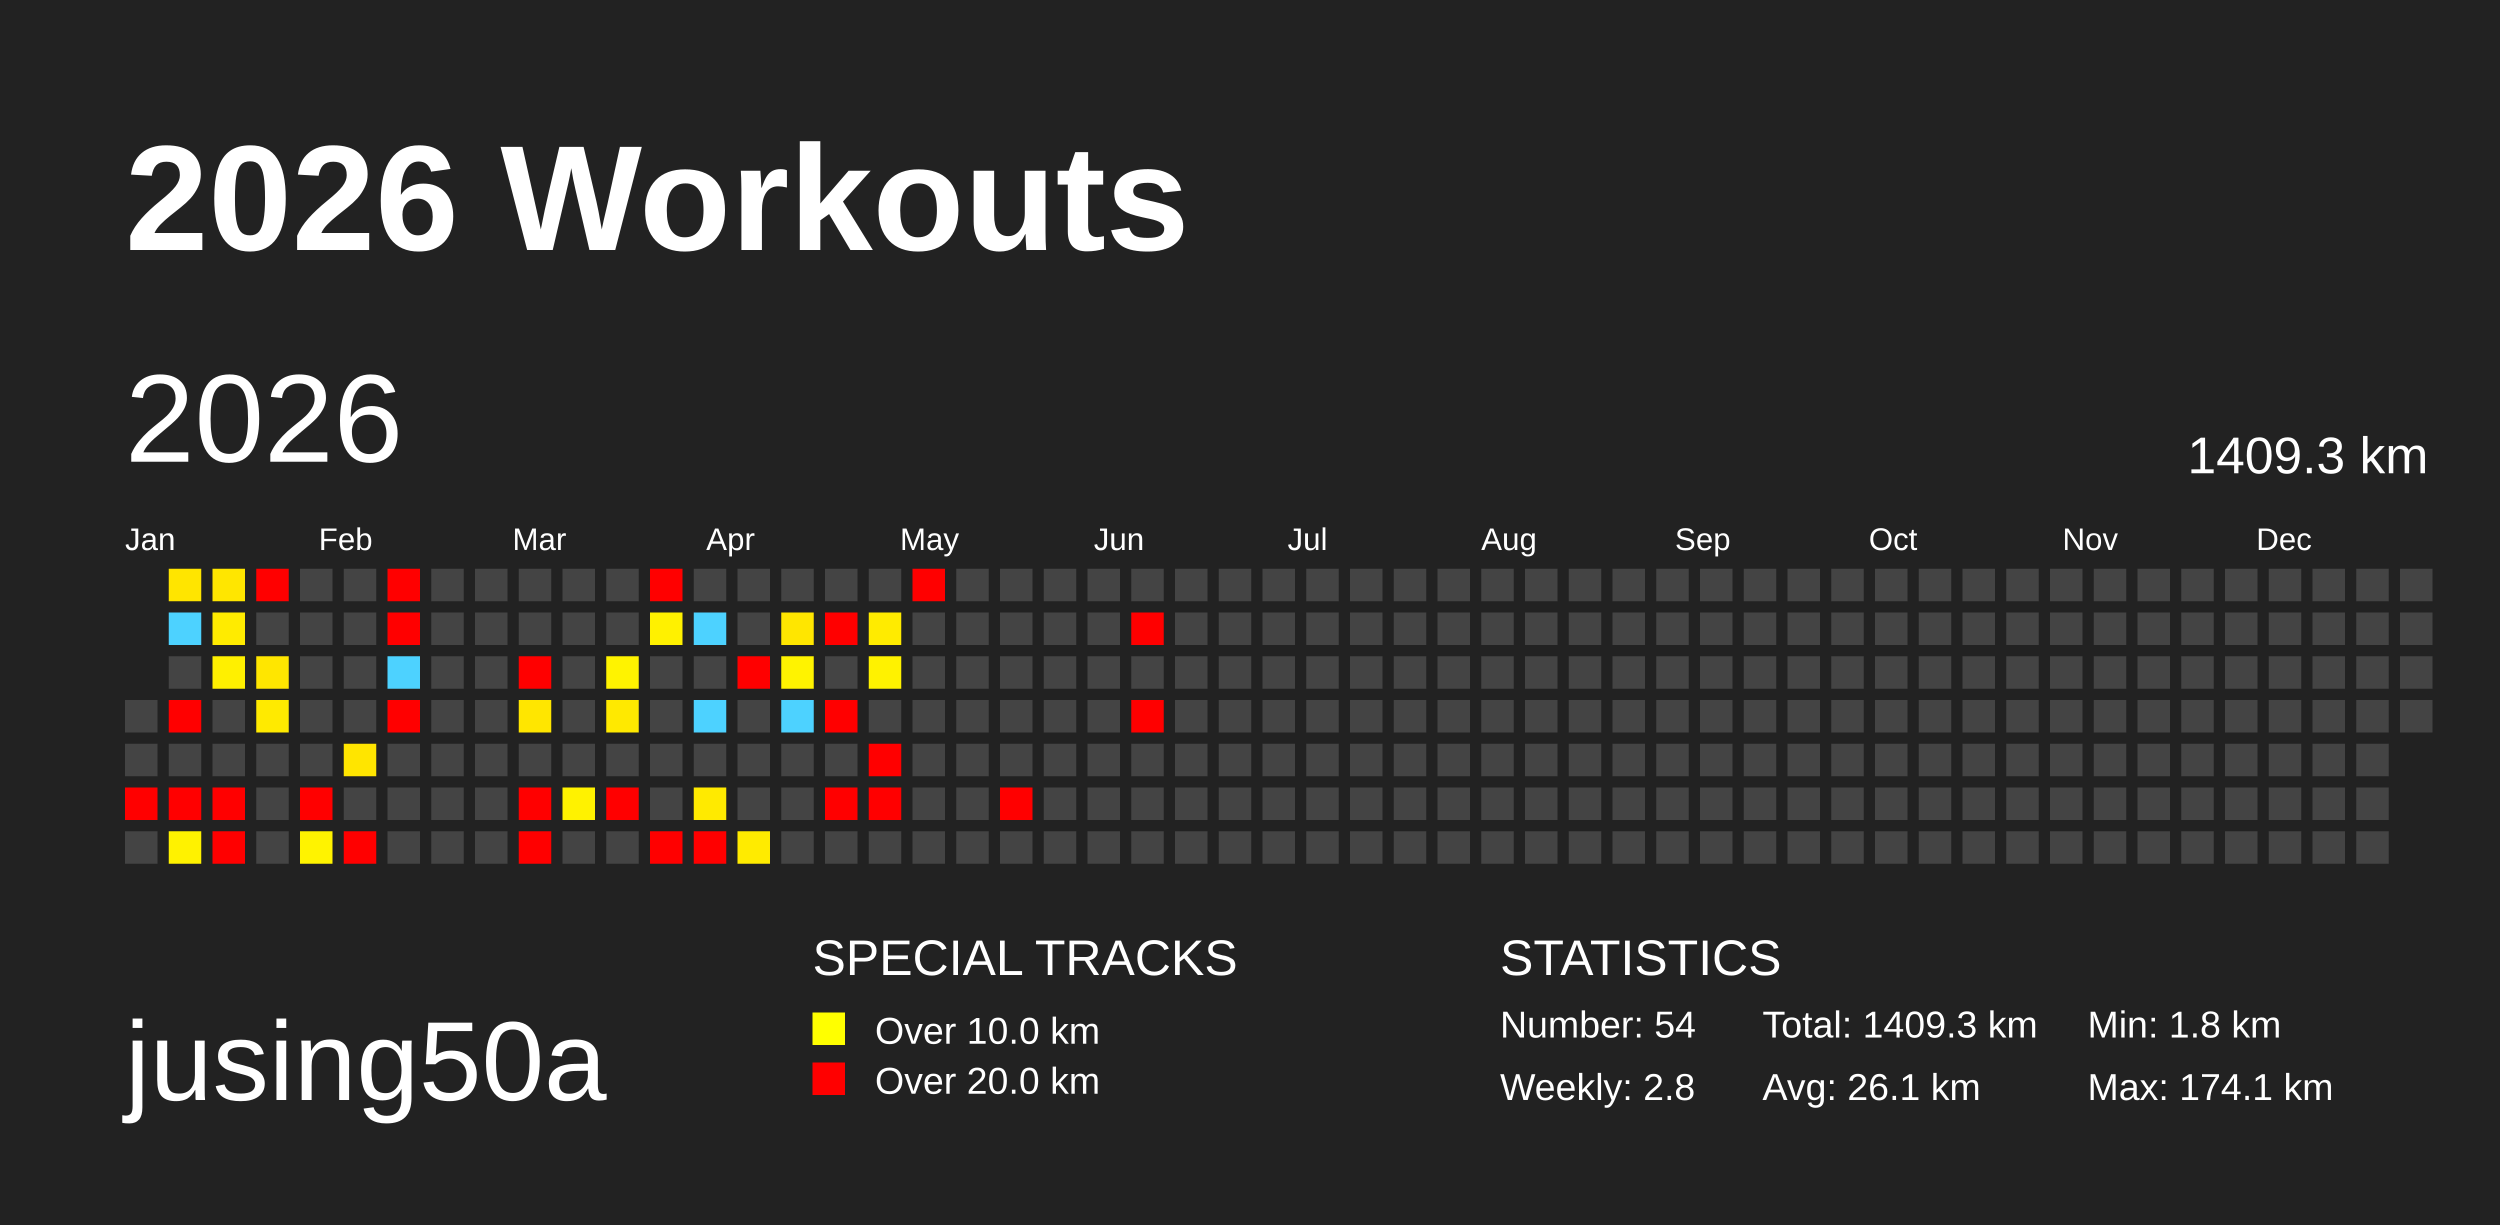
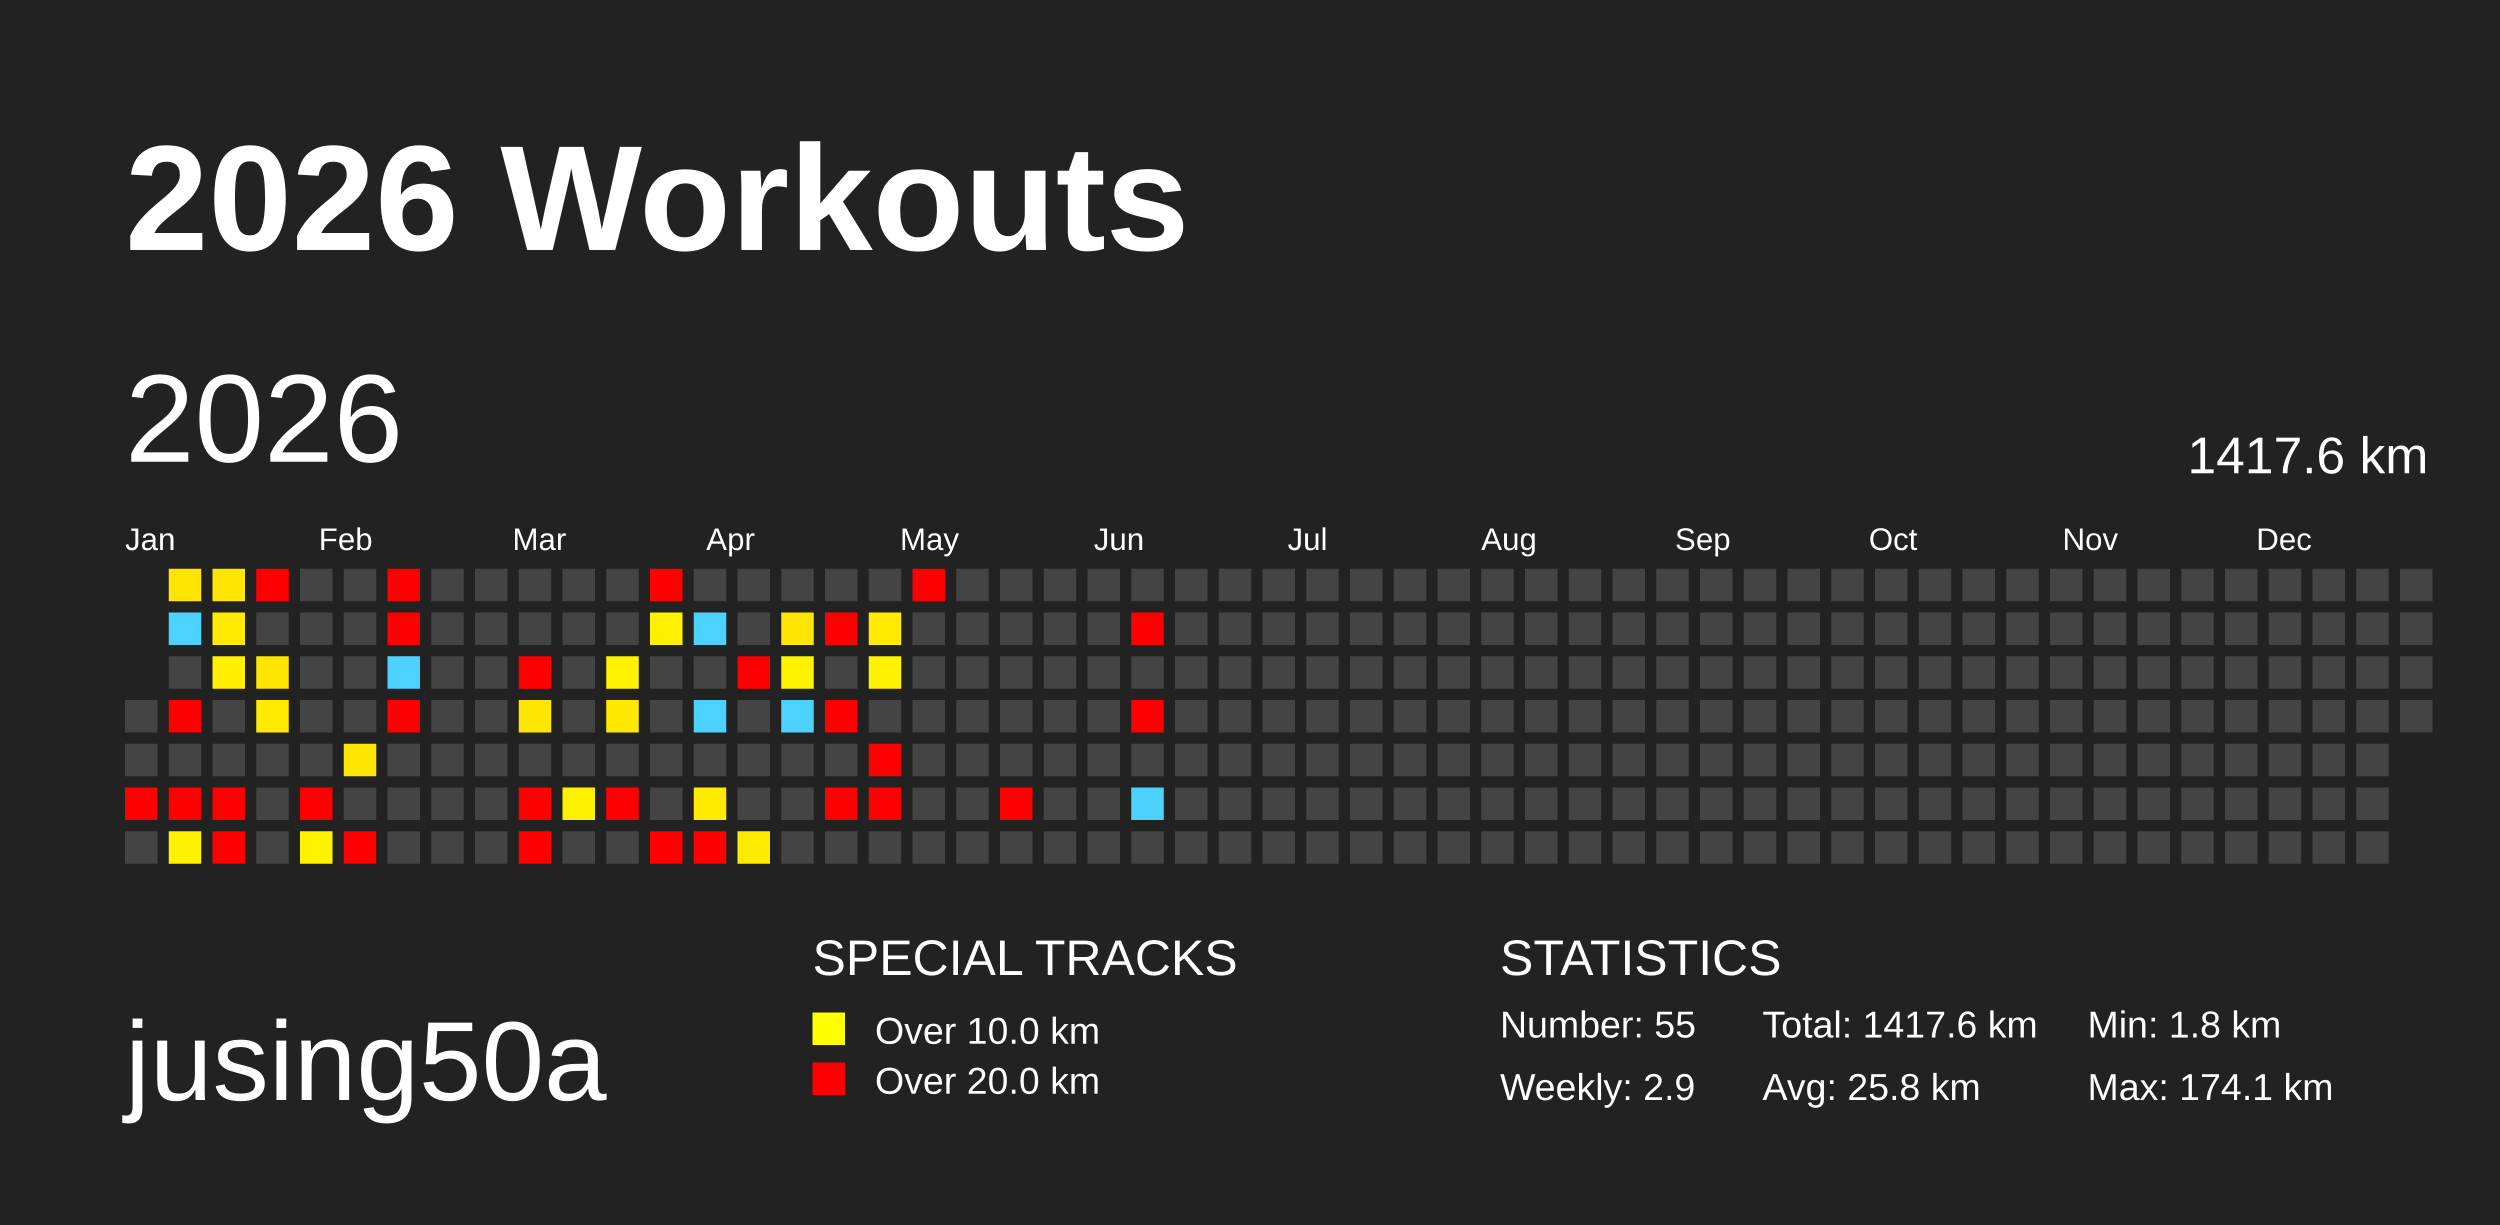
<svg xmlns="http://www.w3.org/2000/svg" baseProfile="full" height="98mm" version="1.1" viewBox="0,0,200,98" width="200mm">
  <defs />
  <rect fill="#222222" height="98" width="200" x="0" y="0" />
  <text fill="#FFFFFF" style="font-size:12px; font-family:Arial; font-weight:bold;" x="10" y="20">2026 Workouts</text>
  <text fill="#FFFFFF" style="font-size:9px; font-family:Arial" x="10" y="88">jusing50a</text>
  <text fill="#FFFFFF" style="font-size:4px; font-family:Arial" x="65" y="78">SPECIAL TRACKS</text>
  <rect fill="yellow" height="2.6" width="2.6" x="65" y="81" />
  <text fill="#FFFFFF" style="font-size:3px; font-family:Arial" x="70" y="83.5">Over 10.0 km</text>
  <rect fill="red" height="2.6" width="2.6" x="65" y="85" />
  <text fill="#FFFFFF" style="font-size:3px; font-family:Arial" x="70" y="87.5">Over 20.0 km</text>
  <text fill="#FFFFFF" style="font-size:4px; font-family:Arial" x="120" y="78">STATISTICS</text>
-   <text fill="#FFFFFF" style="font-size:3px; font-family:Arial" x="120" y="83">Number: 54</text>
-   <text fill="#FFFFFF" style="font-size:3px; font-family:Arial" x="120" y="88">Weekly: 2.8</text>
-   <text fill="#FFFFFF" style="font-size:3px; font-family:Arial" x="141" y="83">Total: 1409.3 km</text>
-   <text fill="#FFFFFF" style="font-size:3px; font-family:Arial" x="141" y="88">Avg: 26.1 km</text>
+   <text fill="#FFFFFF" style="font-size:3px; font-family:Arial" x="120" y="83">Number: 55</text>
+   <text fill="#FFFFFF" style="font-size:3px; font-family:Arial" x="120" y="88">Weekly: 2.9</text>
+   <text fill="#FFFFFF" style="font-size:3px; font-family:Arial" x="141" y="83">Total: 1417.6 km</text>
+   <text fill="#FFFFFF" style="font-size:3px; font-family:Arial" x="141" y="88">Avg: 25.8 km</text>
  <text fill="#FFFFFF" style="font-size:3px; font-family:Arial" x="167" y="83">Min: 1.8 km</text>
  <text fill="#FFFFFF" style="font-size:3px; font-family:Arial" x="167" y="88">Max: 174.1 km</text>
  <text dominant-baseline="hanging" fill="#FFFFFF" style="font-size:10.0px; font-family:Arial;" x="10" y="30">2026</text>
-   <text dominant-baseline="hanging" fill="#FFFFFF" style="font-size:4.125px; font-family:Arial;" x="175" y="35">1409.3 km</text>
+   <text dominant-baseline="hanging" fill="#FFFFFF" style="font-size:4.125px; font-family:Arial;" x="175" y="35">1417.6 km</text>
  <text fill="#FFFFFF" style="font-size:2.5px; font-family:Arial" x="10.0" y="44">Jan</text>
  <text fill="#FFFFFF" style="font-size:2.5px; font-family:Arial" x="25.5" y="44">Feb</text>
  <text fill="#FFFFFF" style="font-size:2.5px; font-family:Arial" x="41.0" y="44">Mar</text>
  <text fill="#FFFFFF" style="font-size:2.5px; font-family:Arial" x="56.5" y="44">Apr</text>
  <text fill="#FFFFFF" style="font-size:2.5px; font-family:Arial" x="72.0" y="44">May</text>
  <text fill="#FFFFFF" style="font-size:2.5px; font-family:Arial" x="87.5" y="44">Jun</text>
  <text fill="#FFFFFF" style="font-size:2.5px; font-family:Arial" x="103.0" y="44">Jul</text>
  <text fill="#FFFFFF" style="font-size:2.5px; font-family:Arial" x="118.5" y="44">Aug</text>
  <text fill="#FFFFFF" style="font-size:2.5px; font-family:Arial" x="134.0" y="44">Sep</text>
  <text fill="#FFFFFF" style="font-size:2.5px; font-family:Arial" x="149.5" y="44">Oct</text>
  <text fill="#FFFFFF" style="font-size:2.5px; font-family:Arial" x="165.0" y="44">Nov</text>
  <text fill="#FFFFFF" style="font-size:2.5px; font-family:Arial" x="180.5" y="44">Dec</text>
  <rect fill="#444444" height="2.6" width="2.6" x="10.0" y="56.0" />
  <rect fill="#444444" height="2.6" width="2.6" x="10.0" y="59.5" />
  <rect fill="red" height="2.6" width="2.6" x="10.0" y="63.0" />
  <rect fill="#444444" height="2.6" width="2.6" x="10.0" y="66.5" />
  <rect fill="#ffe500" height="2.6" width="2.6" x="13.5" y="45.5" />
  <rect fill="#4dd2ff" height="2.6" width="2.6" x="13.5" y="49.0" />
  <rect fill="#444444" height="2.6" width="2.6" x="13.5" y="52.5" />
  <rect fill="red" height="2.6" width="2.6" x="13.5" y="56.0" />
  <rect fill="#444444" height="2.6" width="2.6" x="13.5" y="59.5" />
  <rect fill="red" height="2.6" width="2.6" x="13.5" y="63.0" />
  <rect fill="#fff200" height="2.6" width="2.6" x="13.5" y="66.5" />
  <rect fill="#ffe600" height="2.6" width="2.6" x="17.0" y="45.5" />
  <rect fill="#ffeb00" height="2.6" width="2.6" x="17.0" y="49.0" />
  <rect fill="#fff000" height="2.6" width="2.6" x="17.0" y="52.5" />
  <rect fill="#444444" height="2.6" width="2.6" x="17.0" y="56.0" />
  <rect fill="#444444" height="2.6" width="2.6" x="17.0" y="59.5" />
  <rect fill="red" height="2.6" width="2.6" x="17.0" y="63.0" />
  <rect fill="red" height="2.6" width="2.6" x="17.0" y="66.5" />
  <rect fill="red" height="2.6" width="2.6" x="20.5" y="45.5" />
  <rect fill="#444444" height="2.6" width="2.6" x="20.5" y="49.0" />
  <rect fill="#ffe600" height="2.6" width="2.6" x="20.5" y="52.5" />
  <rect fill="#ffea00" height="2.6" width="2.6" x="20.5" y="56.0" />
  <rect fill="#444444" height="2.6" width="2.6" x="20.5" y="59.5" />
  <rect fill="#444444" height="2.6" width="2.6" x="20.5" y="63.0" />
  <rect fill="#444444" height="2.6" width="2.6" x="20.5" y="66.5" />
  <rect fill="#444444" height="2.6" width="2.6" x="24.0" y="45.5" />
  <rect fill="#444444" height="2.6" width="2.6" x="24.0" y="49.0" />
  <rect fill="#444444" height="2.6" width="2.6" x="24.0" y="52.5" />
  <rect fill="#444444" height="2.6" width="2.6" x="24.0" y="56.0" />
  <rect fill="#444444" height="2.6" width="2.6" x="24.0" y="59.5" />
  <rect fill="red" height="2.6" width="2.6" x="24.0" y="63.0" />
  <rect fill="#fff300" height="2.6" width="2.6" x="24.0" y="66.5" />
  <rect fill="#444444" height="2.6" width="2.6" x="27.5" y="45.5" />
  <rect fill="#444444" height="2.6" width="2.6" x="27.5" y="49.0" />
  <rect fill="#444444" height="2.6" width="2.6" x="27.5" y="52.5" />
  <rect fill="#444444" height="2.6" width="2.6" x="27.5" y="56.0" />
  <rect fill="#ffe500" height="2.6" width="2.6" x="27.5" y="59.5" />
  <rect fill="#444444" height="2.6" width="2.6" x="27.5" y="63.0" />
  <rect fill="red" height="2.6" width="2.6" x="27.5" y="66.5" />
  <rect fill="red" height="2.6" width="2.6" x="31.0" y="45.5" />
  <rect fill="red" height="2.6" width="2.6" x="31.0" y="49.0" />
  <rect fill="#4dd2ff" height="2.6" width="2.6" x="31.0" y="52.5" />
  <rect fill="red" height="2.6" width="2.6" x="31.0" y="56.0" />
  <rect fill="#444444" height="2.6" width="2.6" x="31.0" y="59.5" />
  <rect fill="#444444" height="2.6" width="2.6" x="31.0" y="63.0" />
  <rect fill="#444444" height="2.6" width="2.6" x="31.0" y="66.5" />
  <rect fill="#444444" height="2.6" width="2.6" x="34.5" y="45.5" />
  <rect fill="#444444" height="2.6" width="2.6" x="34.5" y="49.0" />
  <rect fill="#444444" height="2.6" width="2.6" x="34.5" y="52.5" />
  <rect fill="#444444" height="2.6" width="2.6" x="34.5" y="56.0" />
  <rect fill="#444444" height="2.6" width="2.6" x="34.5" y="59.5" />
  <rect fill="#444444" height="2.6" width="2.6" x="34.5" y="63.0" />
  <rect fill="#444444" height="2.6" width="2.6" x="34.5" y="66.5" />
  <rect fill="#444444" height="2.6" width="2.6" x="38.0" y="45.5" />
  <rect fill="#444444" height="2.6" width="2.6" x="38.0" y="49.0" />
  <rect fill="#444444" height="2.6" width="2.6" x="38.0" y="52.5" />
  <rect fill="#444444" height="2.6" width="2.6" x="38.0" y="56.0" />
  <rect fill="#444444" height="2.6" width="2.6" x="38.0" y="59.5" />
  <rect fill="#444444" height="2.6" width="2.6" x="38.0" y="63.0" />
  <rect fill="#444444" height="2.6" width="2.6" x="38.0" y="66.5" />
  <rect fill="#444444" height="2.6" width="2.6" x="41.5" y="45.5" />
  <rect fill="#444444" height="2.6" width="2.6" x="41.5" y="49.0" />
  <rect fill="red" height="2.6" width="2.6" x="41.5" y="52.5" />
  <rect fill="#ffe600" height="2.6" width="2.6" x="41.5" y="56.0" />
  <rect fill="#444444" height="2.6" width="2.6" x="41.5" y="59.5" />
  <rect fill="red" height="2.6" width="2.6" x="41.5" y="63.0" />
  <rect fill="red" height="2.6" width="2.6" x="41.5" y="66.5" />
  <rect fill="#444444" height="2.6" width="2.6" x="45.0" y="45.5" />
  <rect fill="#444444" height="2.6" width="2.6" x="45.0" y="49.0" />
  <rect fill="#444444" height="2.6" width="2.6" x="45.0" y="52.5" />
  <rect fill="#444444" height="2.6" width="2.6" x="45.0" y="56.0" />
  <rect fill="#444444" height="2.6" width="2.6" x="45.0" y="59.5" />
  <rect fill="#fff200" height="2.6" width="2.6" x="45.0" y="63.0" />
  <rect fill="#444444" height="2.6" width="2.6" x="45.0" y="66.5" />
  <rect fill="#444444" height="2.6" width="2.6" x="48.5" y="45.5" />
  <rect fill="#444444" height="2.6" width="2.6" x="48.5" y="49.0" />
  <rect fill="#fff300" height="2.6" width="2.6" x="48.5" y="52.5" />
  <rect fill="#ffe900" height="2.6" width="2.6" x="48.5" y="56.0" />
  <rect fill="#444444" height="2.6" width="2.6" x="48.5" y="59.5" />
  <rect fill="red" height="2.6" width="2.6" x="48.5" y="63.0" />
  <rect fill="#444444" height="2.6" width="2.6" x="48.5" y="66.5" />
  <rect fill="red" height="2.6" width="2.6" x="52.0" y="45.5" />
  <rect fill="#fff100" height="2.6" width="2.6" x="52.0" y="49.0" />
  <rect fill="#444444" height="2.6" width="2.6" x="52.0" y="52.5" />
  <rect fill="#444444" height="2.6" width="2.6" x="52.0" y="56.0" />
  <rect fill="#444444" height="2.6" width="2.6" x="52.0" y="59.5" />
  <rect fill="#444444" height="2.6" width="2.6" x="52.0" y="63.0" />
  <rect fill="red" height="2.6" width="2.6" x="52.0" y="66.5" />
  <rect fill="#444444" height="2.6" width="2.6" x="55.5" y="45.5" />
  <rect fill="#4dd2ff" height="2.6" width="2.6" x="55.5" y="49.0" />
  <rect fill="#444444" height="2.6" width="2.6" x="55.5" y="52.5" />
  <rect fill="#4dd2ff" height="2.6" width="2.6" x="55.5" y="56.0" />
  <rect fill="#444444" height="2.6" width="2.6" x="55.5" y="59.5" />
  <rect fill="#ffea00" height="2.6" width="2.6" x="55.5" y="63.0" />
  <rect fill="red" height="2.6" width="2.6" x="55.5" y="66.5" />
  <rect fill="#444444" height="2.6" width="2.6" x="59.0" y="45.5" />
  <rect fill="#444444" height="2.6" width="2.6" x="59.0" y="49.0" />
  <rect fill="red" height="2.6" width="2.6" x="59.0" y="52.5" />
  <rect fill="#444444" height="2.6" width="2.6" x="59.0" y="56.0" />
  <rect fill="#444444" height="2.6" width="2.6" x="59.0" y="59.5" />
  <rect fill="#444444" height="2.6" width="2.6" x="59.0" y="63.0" />
  <rect fill="#ffeb00" height="2.6" width="2.6" x="59.0" y="66.5" />
  <rect fill="#444444" height="2.6" width="2.6" x="62.5" y="45.5" />
  <rect fill="#ffe600" height="2.6" width="2.6" x="62.5" y="49.0" />
  <rect fill="#fff300" height="2.6" width="2.6" x="62.5" y="52.5" />
  <rect fill="#4dd2ff" height="2.6" width="2.6" x="62.5" y="56.0" />
  <rect fill="#444444" height="2.6" width="2.6" x="62.5" y="59.5" />
  <rect fill="#444444" height="2.6" width="2.6" x="62.5" y="63.0" />
  <rect fill="#444444" height="2.6" width="2.6" x="62.5" y="66.5" />
  <rect fill="#444444" height="2.6" width="2.6" x="66.0" y="45.5" />
  <rect fill="red" height="2.6" width="2.6" x="66.0" y="49.0" />
  <rect fill="#444444" height="2.6" width="2.6" x="66.0" y="52.5" />
  <rect fill="red" height="2.6" width="2.6" x="66.0" y="56.0" />
  <rect fill="#444444" height="2.6" width="2.6" x="66.0" y="59.5" />
  <rect fill="red" height="2.6" width="2.6" x="66.0" y="63.0" />
  <rect fill="#444444" height="2.6" width="2.6" x="66.0" y="66.5" />
  <rect fill="#444444" height="2.6" width="2.6" x="69.5" y="45.5" />
  <rect fill="#ffeb00" height="2.6" width="2.6" x="69.5" y="49.0" />
  <rect fill="#fff200" height="2.6" width="2.6" x="69.5" y="52.5" />
  <rect fill="#444444" height="2.6" width="2.6" x="69.5" y="56.0" />
  <rect fill="red" height="2.6" width="2.6" x="69.5" y="59.5" />
  <rect fill="red" height="2.6" width="2.6" x="69.5" y="63.0" />
  <rect fill="#444444" height="2.6" width="2.6" x="69.5" y="66.5" />
  <rect fill="red" height="2.6" width="2.6" x="73.0" y="45.5" />
  <rect fill="#444444" height="2.6" width="2.6" x="73.0" y="49.0" />
  <rect fill="#444444" height="2.6" width="2.6" x="73.0" y="52.5" />
  <rect fill="#444444" height="2.6" width="2.6" x="73.0" y="56.0" />
  <rect fill="#444444" height="2.6" width="2.6" x="73.0" y="59.5" />
  <rect fill="#444444" height="2.6" width="2.6" x="73.0" y="63.0" />
  <rect fill="#444444" height="2.6" width="2.6" x="73.0" y="66.5" />
  <rect fill="#444444" height="2.6" width="2.6" x="76.5" y="45.5" />
  <rect fill="#444444" height="2.6" width="2.6" x="76.5" y="49.0" />
  <rect fill="#444444" height="2.6" width="2.6" x="76.5" y="52.5" />
  <rect fill="#444444" height="2.6" width="2.6" x="76.5" y="56.0" />
  <rect fill="#444444" height="2.6" width="2.6" x="76.5" y="59.5" />
  <rect fill="#444444" height="2.6" width="2.6" x="76.5" y="63.0" />
  <rect fill="#444444" height="2.6" width="2.6" x="76.5" y="66.5" />
  <rect fill="#444444" height="2.6" width="2.6" x="80.0" y="45.5" />
  <rect fill="#444444" height="2.6" width="2.6" x="80.0" y="49.0" />
  <rect fill="#444444" height="2.6" width="2.6" x="80.0" y="52.5" />
  <rect fill="#444444" height="2.6" width="2.6" x="80.0" y="56.0" />
  <rect fill="#444444" height="2.6" width="2.6" x="80.0" y="59.5" />
  <rect fill="red" height="2.6" width="2.6" x="80.0" y="63.0" />
  <rect fill="#444444" height="2.6" width="2.6" x="80.0" y="66.5" />
  <rect fill="#444444" height="2.6" width="2.6" x="83.5" y="45.5" />
  <rect fill="#444444" height="2.6" width="2.6" x="83.5" y="49.0" />
  <rect fill="#444444" height="2.6" width="2.6" x="83.5" y="52.5" />
  <rect fill="#444444" height="2.6" width="2.6" x="83.5" y="56.0" />
  <rect fill="#444444" height="2.6" width="2.6" x="83.5" y="59.5" />
  <rect fill="#444444" height="2.6" width="2.6" x="83.5" y="63.0" />
  <rect fill="#444444" height="2.6" width="2.6" x="83.5" y="66.5" />
  <rect fill="#444444" height="2.6" width="2.6" x="87.0" y="45.5" />
  <rect fill="#444444" height="2.6" width="2.6" x="87.0" y="49.0" />
  <rect fill="#444444" height="2.6" width="2.6" x="87.0" y="52.5" />
  <rect fill="#444444" height="2.6" width="2.6" x="87.0" y="56.0" />
  <rect fill="#444444" height="2.6" width="2.6" x="87.0" y="59.5" />
  <rect fill="#444444" height="2.6" width="2.6" x="87.0" y="63.0" />
  <rect fill="#444444" height="2.6" width="2.6" x="87.0" y="66.5" />
  <rect fill="#444444" height="2.6" width="2.6" x="90.5" y="45.5" />
  <rect fill="red" height="2.6" width="2.6" x="90.5" y="49.0" />
  <rect fill="#444444" height="2.6" width="2.6" x="90.5" y="52.5" />
  <rect fill="red" height="2.6" width="2.6" x="90.5" y="56.0" />
  <rect fill="#444444" height="2.6" width="2.6" x="90.5" y="59.5" />
-   <rect fill="#444444" height="2.6" width="2.6" x="90.5" y="63.0" />
+   <rect fill="#4dd2ff" height="2.6" width="2.6" x="90.5" y="63.0" />
  <rect fill="#444444" height="2.6" width="2.6" x="90.5" y="66.5" />
  <rect fill="#444444" height="2.6" width="2.6" x="94.0" y="45.5" />
  <rect fill="#444444" height="2.6" width="2.6" x="94.0" y="49.0" />
  <rect fill="#444444" height="2.6" width="2.6" x="94.0" y="52.5" />
  <rect fill="#444444" height="2.6" width="2.6" x="94.0" y="56.0" />
  <rect fill="#444444" height="2.6" width="2.6" x="94.0" y="59.5" />
  <rect fill="#444444" height="2.6" width="2.6" x="94.0" y="63.0" />
  <rect fill="#444444" height="2.6" width="2.6" x="94.0" y="66.5" />
  <rect fill="#444444" height="2.6" width="2.6" x="97.5" y="45.5" />
  <rect fill="#444444" height="2.6" width="2.6" x="97.5" y="49.0" />
  <rect fill="#444444" height="2.6" width="2.6" x="97.5" y="52.5" />
  <rect fill="#444444" height="2.6" width="2.6" x="97.5" y="56.0" />
  <rect fill="#444444" height="2.6" width="2.6" x="97.5" y="59.5" />
  <rect fill="#444444" height="2.6" width="2.6" x="97.5" y="63.0" />
  <rect fill="#444444" height="2.6" width="2.6" x="97.5" y="66.5" />
  <rect fill="#444444" height="2.6" width="2.6" x="101.0" y="45.5" />
  <rect fill="#444444" height="2.6" width="2.6" x="101.0" y="49.0" />
  <rect fill="#444444" height="2.6" width="2.6" x="101.0" y="52.5" />
  <rect fill="#444444" height="2.6" width="2.6" x="101.0" y="56.0" />
  <rect fill="#444444" height="2.6" width="2.6" x="101.0" y="59.5" />
  <rect fill="#444444" height="2.6" width="2.6" x="101.0" y="63.0" />
  <rect fill="#444444" height="2.6" width="2.6" x="101.0" y="66.5" />
  <rect fill="#444444" height="2.6" width="2.6" x="104.5" y="45.5" />
  <rect fill="#444444" height="2.6" width="2.6" x="104.5" y="49.0" />
  <rect fill="#444444" height="2.6" width="2.6" x="104.5" y="52.5" />
  <rect fill="#444444" height="2.6" width="2.6" x="104.5" y="56.0" />
  <rect fill="#444444" height="2.6" width="2.6" x="104.5" y="59.5" />
  <rect fill="#444444" height="2.6" width="2.6" x="104.5" y="63.0" />
  <rect fill="#444444" height="2.6" width="2.6" x="104.5" y="66.5" />
  <rect fill="#444444" height="2.6" width="2.6" x="108.0" y="45.5" />
  <rect fill="#444444" height="2.6" width="2.6" x="108.0" y="49.0" />
  <rect fill="#444444" height="2.6" width="2.6" x="108.0" y="52.5" />
  <rect fill="#444444" height="2.6" width="2.6" x="108.0" y="56.0" />
  <rect fill="#444444" height="2.6" width="2.6" x="108.0" y="59.5" />
  <rect fill="#444444" height="2.6" width="2.6" x="108.0" y="63.0" />
  <rect fill="#444444" height="2.6" width="2.6" x="108.0" y="66.5" />
  <rect fill="#444444" height="2.6" width="2.6" x="111.5" y="45.5" />
  <rect fill="#444444" height="2.6" width="2.6" x="111.5" y="49.0" />
  <rect fill="#444444" height="2.6" width="2.6" x="111.5" y="52.5" />
  <rect fill="#444444" height="2.6" width="2.6" x="111.5" y="56.0" />
  <rect fill="#444444" height="2.6" width="2.6" x="111.5" y="59.5" />
  <rect fill="#444444" height="2.6" width="2.6" x="111.5" y="63.0" />
  <rect fill="#444444" height="2.6" width="2.6" x="111.5" y="66.5" />
  <rect fill="#444444" height="2.6" width="2.6" x="115.0" y="45.5" />
  <rect fill="#444444" height="2.6" width="2.6" x="115.0" y="49.0" />
  <rect fill="#444444" height="2.6" width="2.6" x="115.0" y="52.5" />
  <rect fill="#444444" height="2.6" width="2.6" x="115.0" y="56.0" />
  <rect fill="#444444" height="2.6" width="2.6" x="115.0" y="59.5" />
  <rect fill="#444444" height="2.6" width="2.6" x="115.0" y="63.0" />
  <rect fill="#444444" height="2.6" width="2.6" x="115.0" y="66.5" />
  <rect fill="#444444" height="2.6" width="2.6" x="118.5" y="45.5" />
  <rect fill="#444444" height="2.6" width="2.6" x="118.5" y="49.0" />
  <rect fill="#444444" height="2.6" width="2.6" x="118.5" y="52.5" />
  <rect fill="#444444" height="2.6" width="2.6" x="118.5" y="56.0" />
  <rect fill="#444444" height="2.6" width="2.6" x="118.5" y="59.5" />
  <rect fill="#444444" height="2.6" width="2.6" x="118.5" y="63.0" />
  <rect fill="#444444" height="2.6" width="2.6" x="118.5" y="66.5" />
  <rect fill="#444444" height="2.6" width="2.6" x="122.0" y="45.5" />
  <rect fill="#444444" height="2.6" width="2.6" x="122.0" y="49.0" />
  <rect fill="#444444" height="2.6" width="2.6" x="122.0" y="52.5" />
  <rect fill="#444444" height="2.6" width="2.6" x="122.0" y="56.0" />
  <rect fill="#444444" height="2.6" width="2.6" x="122.0" y="59.5" />
  <rect fill="#444444" height="2.6" width="2.6" x="122.0" y="63.0" />
  <rect fill="#444444" height="2.6" width="2.6" x="122.0" y="66.5" />
  <rect fill="#444444" height="2.6" width="2.6" x="125.5" y="45.5" />
  <rect fill="#444444" height="2.6" width="2.6" x="125.5" y="49.0" />
  <rect fill="#444444" height="2.6" width="2.6" x="125.5" y="52.5" />
  <rect fill="#444444" height="2.6" width="2.6" x="125.5" y="56.0" />
  <rect fill="#444444" height="2.6" width="2.6" x="125.5" y="59.5" />
  <rect fill="#444444" height="2.6" width="2.6" x="125.5" y="63.0" />
  <rect fill="#444444" height="2.6" width="2.6" x="125.5" y="66.5" />
  <rect fill="#444444" height="2.6" width="2.6" x="129.0" y="45.5" />
  <rect fill="#444444" height="2.6" width="2.6" x="129.0" y="49.0" />
  <rect fill="#444444" height="2.6" width="2.6" x="129.0" y="52.5" />
  <rect fill="#444444" height="2.6" width="2.6" x="129.0" y="56.0" />
  <rect fill="#444444" height="2.6" width="2.6" x="129.0" y="59.5" />
  <rect fill="#444444" height="2.6" width="2.6" x="129.0" y="63.0" />
  <rect fill="#444444" height="2.6" width="2.6" x="129.0" y="66.5" />
  <rect fill="#444444" height="2.6" width="2.6" x="132.5" y="45.5" />
  <rect fill="#444444" height="2.6" width="2.6" x="132.5" y="49.0" />
  <rect fill="#444444" height="2.6" width="2.6" x="132.5" y="52.5" />
  <rect fill="#444444" height="2.6" width="2.6" x="132.5" y="56.0" />
  <rect fill="#444444" height="2.6" width="2.6" x="132.5" y="59.5" />
  <rect fill="#444444" height="2.6" width="2.6" x="132.5" y="63.0" />
  <rect fill="#444444" height="2.6" width="2.6" x="132.5" y="66.5" />
  <rect fill="#444444" height="2.6" width="2.6" x="136.0" y="45.5" />
  <rect fill="#444444" height="2.6" width="2.6" x="136.0" y="49.0" />
  <rect fill="#444444" height="2.6" width="2.6" x="136.0" y="52.5" />
  <rect fill="#444444" height="2.6" width="2.6" x="136.0" y="56.0" />
  <rect fill="#444444" height="2.6" width="2.6" x="136.0" y="59.5" />
  <rect fill="#444444" height="2.6" width="2.6" x="136.0" y="63.0" />
  <rect fill="#444444" height="2.6" width="2.6" x="136.0" y="66.5" />
  <rect fill="#444444" height="2.6" width="2.6" x="139.5" y="45.5" />
  <rect fill="#444444" height="2.6" width="2.6" x="139.5" y="49.0" />
  <rect fill="#444444" height="2.6" width="2.6" x="139.5" y="52.5" />
  <rect fill="#444444" height="2.6" width="2.6" x="139.5" y="56.0" />
  <rect fill="#444444" height="2.6" width="2.6" x="139.5" y="59.5" />
  <rect fill="#444444" height="2.6" width="2.6" x="139.5" y="63.0" />
  <rect fill="#444444" height="2.6" width="2.6" x="139.5" y="66.5" />
  <rect fill="#444444" height="2.6" width="2.6" x="143.0" y="45.5" />
  <rect fill="#444444" height="2.6" width="2.6" x="143.0" y="49.0" />
  <rect fill="#444444" height="2.6" width="2.6" x="143.0" y="52.5" />
  <rect fill="#444444" height="2.6" width="2.6" x="143.0" y="56.0" />
  <rect fill="#444444" height="2.6" width="2.6" x="143.0" y="59.5" />
  <rect fill="#444444" height="2.6" width="2.6" x="143.0" y="63.0" />
  <rect fill="#444444" height="2.6" width="2.6" x="143.0" y="66.5" />
  <rect fill="#444444" height="2.6" width="2.6" x="146.5" y="45.5" />
  <rect fill="#444444" height="2.6" width="2.6" x="146.5" y="49.0" />
  <rect fill="#444444" height="2.6" width="2.6" x="146.5" y="52.5" />
  <rect fill="#444444" height="2.6" width="2.6" x="146.5" y="56.0" />
  <rect fill="#444444" height="2.6" width="2.6" x="146.5" y="59.5" />
  <rect fill="#444444" height="2.6" width="2.6" x="146.5" y="63.0" />
  <rect fill="#444444" height="2.6" width="2.6" x="146.5" y="66.5" />
  <rect fill="#444444" height="2.6" width="2.6" x="150.0" y="45.5" />
  <rect fill="#444444" height="2.6" width="2.6" x="150.0" y="49.0" />
  <rect fill="#444444" height="2.6" width="2.6" x="150.0" y="52.5" />
  <rect fill="#444444" height="2.6" width="2.6" x="150.0" y="56.0" />
  <rect fill="#444444" height="2.6" width="2.6" x="150.0" y="59.5" />
  <rect fill="#444444" height="2.6" width="2.6" x="150.0" y="63.0" />
  <rect fill="#444444" height="2.6" width="2.6" x="150.0" y="66.5" />
  <rect fill="#444444" height="2.6" width="2.6" x="153.5" y="45.5" />
  <rect fill="#444444" height="2.6" width="2.6" x="153.5" y="49.0" />
  <rect fill="#444444" height="2.6" width="2.6" x="153.5" y="52.5" />
  <rect fill="#444444" height="2.6" width="2.6" x="153.5" y="56.0" />
  <rect fill="#444444" height="2.6" width="2.6" x="153.5" y="59.5" />
  <rect fill="#444444" height="2.6" width="2.6" x="153.5" y="63.0" />
  <rect fill="#444444" height="2.6" width="2.6" x="153.5" y="66.5" />
  <rect fill="#444444" height="2.6" width="2.6" x="157.0" y="45.5" />
  <rect fill="#444444" height="2.6" width="2.6" x="157.0" y="49.0" />
  <rect fill="#444444" height="2.6" width="2.6" x="157.0" y="52.5" />
  <rect fill="#444444" height="2.6" width="2.6" x="157.0" y="56.0" />
  <rect fill="#444444" height="2.6" width="2.6" x="157.0" y="59.5" />
  <rect fill="#444444" height="2.6" width="2.6" x="157.0" y="63.0" />
  <rect fill="#444444" height="2.6" width="2.6" x="157.0" y="66.5" />
  <rect fill="#444444" height="2.6" width="2.6" x="160.5" y="45.5" />
  <rect fill="#444444" height="2.6" width="2.6" x="160.5" y="49.0" />
  <rect fill="#444444" height="2.6" width="2.6" x="160.5" y="52.5" />
  <rect fill="#444444" height="2.6" width="2.6" x="160.5" y="56.0" />
  <rect fill="#444444" height="2.6" width="2.6" x="160.5" y="59.5" />
  <rect fill="#444444" height="2.6" width="2.6" x="160.5" y="63.0" />
  <rect fill="#444444" height="2.6" width="2.6" x="160.5" y="66.5" />
  <rect fill="#444444" height="2.6" width="2.6" x="164.0" y="45.5" />
  <rect fill="#444444" height="2.6" width="2.6" x="164.0" y="49.0" />
  <rect fill="#444444" height="2.6" width="2.6" x="164.0" y="52.5" />
  <rect fill="#444444" height="2.6" width="2.6" x="164.0" y="56.0" />
  <rect fill="#444444" height="2.6" width="2.6" x="164.0" y="59.5" />
  <rect fill="#444444" height="2.6" width="2.6" x="164.0" y="63.0" />
  <rect fill="#444444" height="2.6" width="2.6" x="164.0" y="66.5" />
  <rect fill="#444444" height="2.6" width="2.6" x="167.5" y="45.5" />
  <rect fill="#444444" height="2.6" width="2.6" x="167.5" y="49.0" />
  <rect fill="#444444" height="2.6" width="2.6" x="167.5" y="52.5" />
  <rect fill="#444444" height="2.6" width="2.6" x="167.5" y="56.0" />
  <rect fill="#444444" height="2.6" width="2.6" x="167.5" y="59.5" />
  <rect fill="#444444" height="2.6" width="2.6" x="167.5" y="63.0" />
  <rect fill="#444444" height="2.6" width="2.6" x="167.5" y="66.5" />
  <rect fill="#444444" height="2.6" width="2.6" x="171.0" y="45.5" />
  <rect fill="#444444" height="2.6" width="2.6" x="171.0" y="49.0" />
  <rect fill="#444444" height="2.6" width="2.6" x="171.0" y="52.5" />
  <rect fill="#444444" height="2.6" width="2.6" x="171.0" y="56.0" />
  <rect fill="#444444" height="2.6" width="2.6" x="171.0" y="59.5" />
  <rect fill="#444444" height="2.6" width="2.6" x="171.0" y="63.0" />
  <rect fill="#444444" height="2.6" width="2.6" x="171.0" y="66.5" />
  <rect fill="#444444" height="2.6" width="2.6" x="174.5" y="45.5" />
  <rect fill="#444444" height="2.6" width="2.6" x="174.5" y="49.0" />
  <rect fill="#444444" height="2.6" width="2.6" x="174.5" y="52.5" />
  <rect fill="#444444" height="2.6" width="2.6" x="174.5" y="56.0" />
  <rect fill="#444444" height="2.6" width="2.6" x="174.5" y="59.5" />
  <rect fill="#444444" height="2.6" width="2.6" x="174.5" y="63.0" />
  <rect fill="#444444" height="2.6" width="2.6" x="174.5" y="66.5" />
  <rect fill="#444444" height="2.6" width="2.6" x="178.0" y="45.5" />
  <rect fill="#444444" height="2.6" width="2.6" x="178.0" y="49.0" />
  <rect fill="#444444" height="2.6" width="2.6" x="178.0" y="52.5" />
  <rect fill="#444444" height="2.6" width="2.6" x="178.0" y="56.0" />
  <rect fill="#444444" height="2.6" width="2.6" x="178.0" y="59.5" />
  <rect fill="#444444" height="2.6" width="2.6" x="178.0" y="63.0" />
  <rect fill="#444444" height="2.6" width="2.6" x="178.0" y="66.5" />
  <rect fill="#444444" height="2.6" width="2.6" x="181.5" y="45.5" />
  <rect fill="#444444" height="2.6" width="2.6" x="181.5" y="49.0" />
  <rect fill="#444444" height="2.6" width="2.6" x="181.5" y="52.5" />
  <rect fill="#444444" height="2.6" width="2.6" x="181.5" y="56.0" />
  <rect fill="#444444" height="2.6" width="2.6" x="181.5" y="59.5" />
  <rect fill="#444444" height="2.6" width="2.6" x="181.5" y="63.0" />
  <rect fill="#444444" height="2.6" width="2.6" x="181.5" y="66.5" />
  <rect fill="#444444" height="2.6" width="2.6" x="185.0" y="45.5" />
  <rect fill="#444444" height="2.6" width="2.6" x="185.0" y="49.0" />
  <rect fill="#444444" height="2.6" width="2.6" x="185.0" y="52.5" />
  <rect fill="#444444" height="2.6" width="2.6" x="185.0" y="56.0" />
  <rect fill="#444444" height="2.6" width="2.6" x="185.0" y="59.5" />
  <rect fill="#444444" height="2.6" width="2.6" x="185.0" y="63.0" />
  <rect fill="#444444" height="2.6" width="2.6" x="185.0" y="66.5" />
  <rect fill="#444444" height="2.6" width="2.6" x="188.5" y="45.5" />
  <rect fill="#444444" height="2.6" width="2.6" x="188.5" y="49.0" />
  <rect fill="#444444" height="2.6" width="2.6" x="188.5" y="52.5" />
  <rect fill="#444444" height="2.6" width="2.6" x="188.5" y="56.0" />
  <rect fill="#444444" height="2.6" width="2.6" x="188.5" y="59.5" />
  <rect fill="#444444" height="2.6" width="2.6" x="188.5" y="63.0" />
  <rect fill="#444444" height="2.6" width="2.6" x="188.5" y="66.5" />
  <rect fill="#444444" height="2.6" width="2.6" x="192.0" y="45.5" />
  <rect fill="#444444" height="2.6" width="2.6" x="192.0" y="49.0" />
  <rect fill="#444444" height="2.6" width="2.6" x="192.0" y="52.5" />
  <rect fill="#444444" height="2.6" width="2.6" x="192.0" y="56.0" />
</svg>
